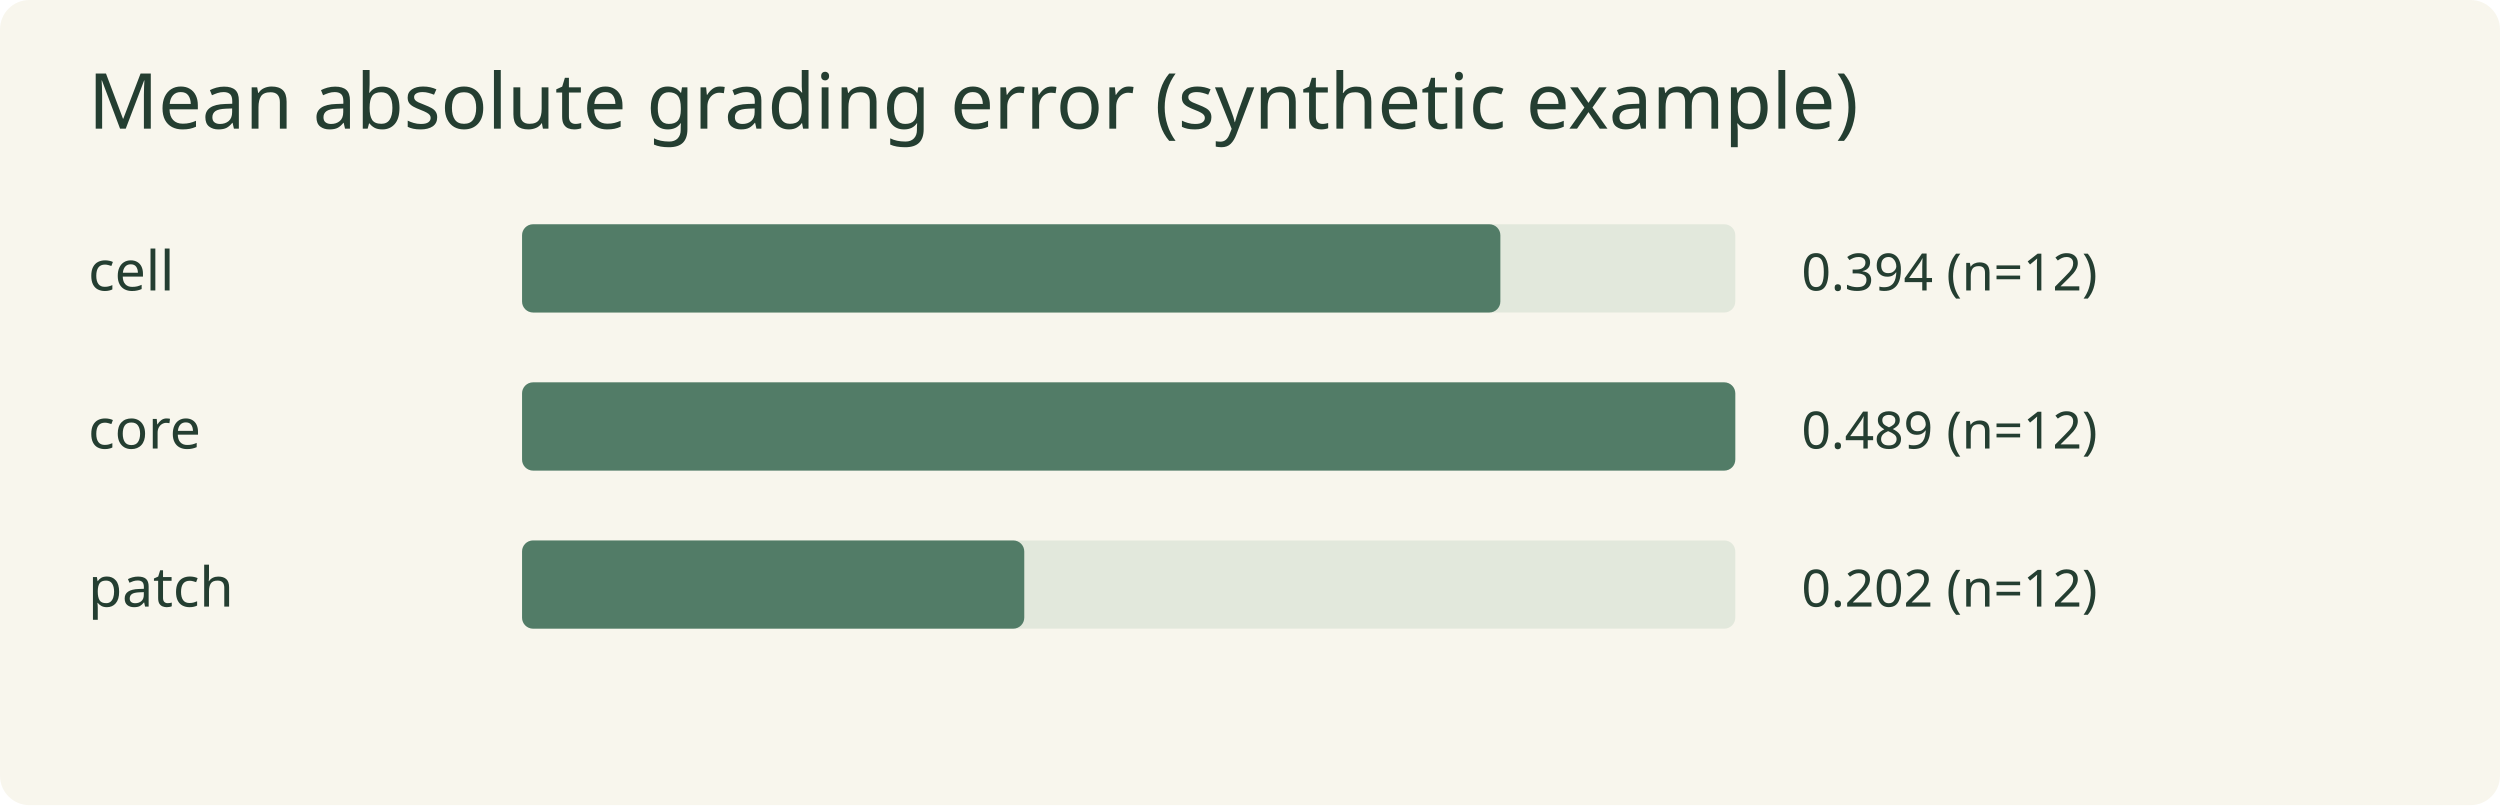
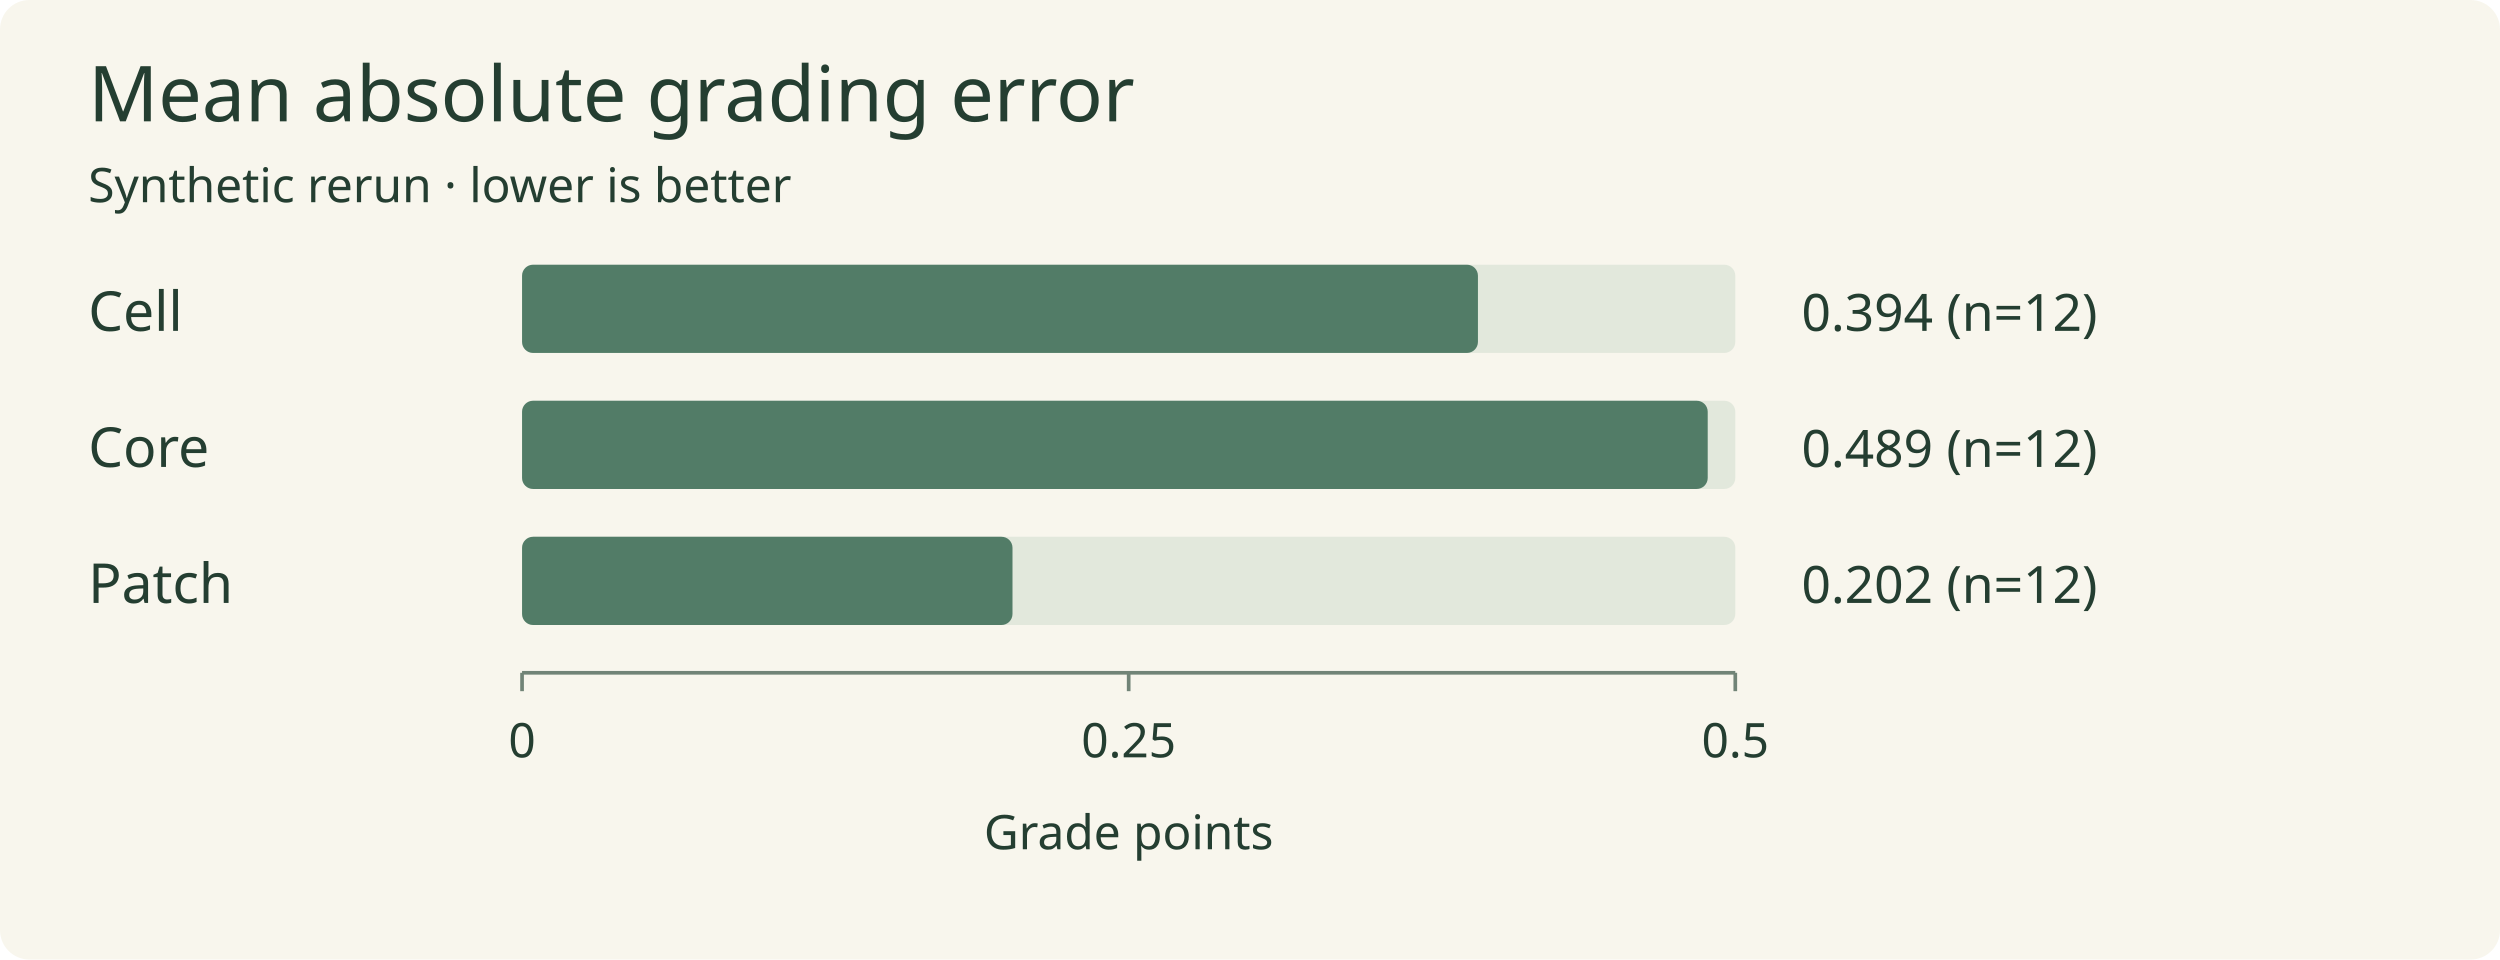
- <svg xmlns="http://www.w3.org/2000/svg" viewBox="0 0 680 219" role="img">
+ <svg xmlns="http://www.w3.org/2000/svg" viewBox="0 0 680 261" role="img">
  <rect width="100%" height="100%" rx="8" fill="#f8f6ed" />
  <g font-family="system-ui, sans-serif" fill="#243e31">
-     <text x="24" y="35" font-size="21">Mean absolute grading error (synthetic example)</text>
-     <text x="24" y="79" font-size="15">cell</text>
-     <rect x="142" y="61" width="330" height="24" rx="3" fill="#e2e8dc" />
-     <rect x="142" y="61" width="266.1" height="24" rx="3" fill="#527c67" />
-     <text x="490" y="79" font-size="14">0.394 (n=12)</text>
-     <text x="24" y="122" font-size="15">core</text>
-     <rect x="142" y="104" width="330" height="24" rx="3" fill="#e2e8dc" />
-     <rect x="142" y="104" width="330.0" height="24" rx="3" fill="#527c67" />
-     <text x="490" y="122" font-size="14">0.489 (n=12)</text>
-     <text x="24" y="165" font-size="15">patch</text>
-     <rect x="142" y="147" width="330" height="24" rx="3" fill="#e2e8dc" />
-     <rect x="142" y="147" width="136.6" height="24" rx="3" fill="#527c67" />
-     <text x="490" y="165" font-size="14">0.202 (n=12)</text>
+     <text x="24" y="33" font-size="21">Mean absolute grading error</text>
+     <text x="24" y="55" font-size="13">Synthetic rerun · lower is better</text>
+     <text x="24" y="90" font-size="15">Cell</text>
+     <rect x="142" y="72" width="330" height="24" rx="3" fill="#e2e8dc" />
+     <rect x="142" y="72" width="260.0" height="24" rx="3" fill="#527c67" />
+     <text x="490" y="90" font-size="14">0.394 (n=12)</text>
+     <text x="24" y="127" font-size="15">Core</text>
+     <rect x="142" y="109" width="330" height="24" rx="3" fill="#e2e8dc" />
+     <rect x="142" y="109" width="322.5" height="24" rx="3" fill="#527c67" />
+     <text x="490" y="127" font-size="14">0.489 (n=12)</text>
+     <text x="24" y="164" font-size="15">Patch</text>
+     <rect x="142" y="146" width="330" height="24" rx="3" fill="#e2e8dc" />
+     <rect x="142" y="146" width="133.4" height="24" rx="3" fill="#527c67" />
+     <text x="490" y="164" font-size="14">0.202 (n=12)</text>
+     <path d="M142 183h330" stroke="#718477" />
+     <path d="M142 183v5" stroke="#718477" />
+     <text x="142" y="206" text-anchor="middle" font-size="13">0</text>
+     <path d="M307 183v5" stroke="#718477" />
+     <text x="307" y="206" text-anchor="middle" font-size="13">0.25</text>
+     <path d="M472 183v5" stroke="#718477" />
+     <text x="472" y="206" text-anchor="middle" font-size="13">0.5</text>
+     <text x="307" y="231" text-anchor="middle" font-size="13">Grade points</text>
  </g>
</svg>
